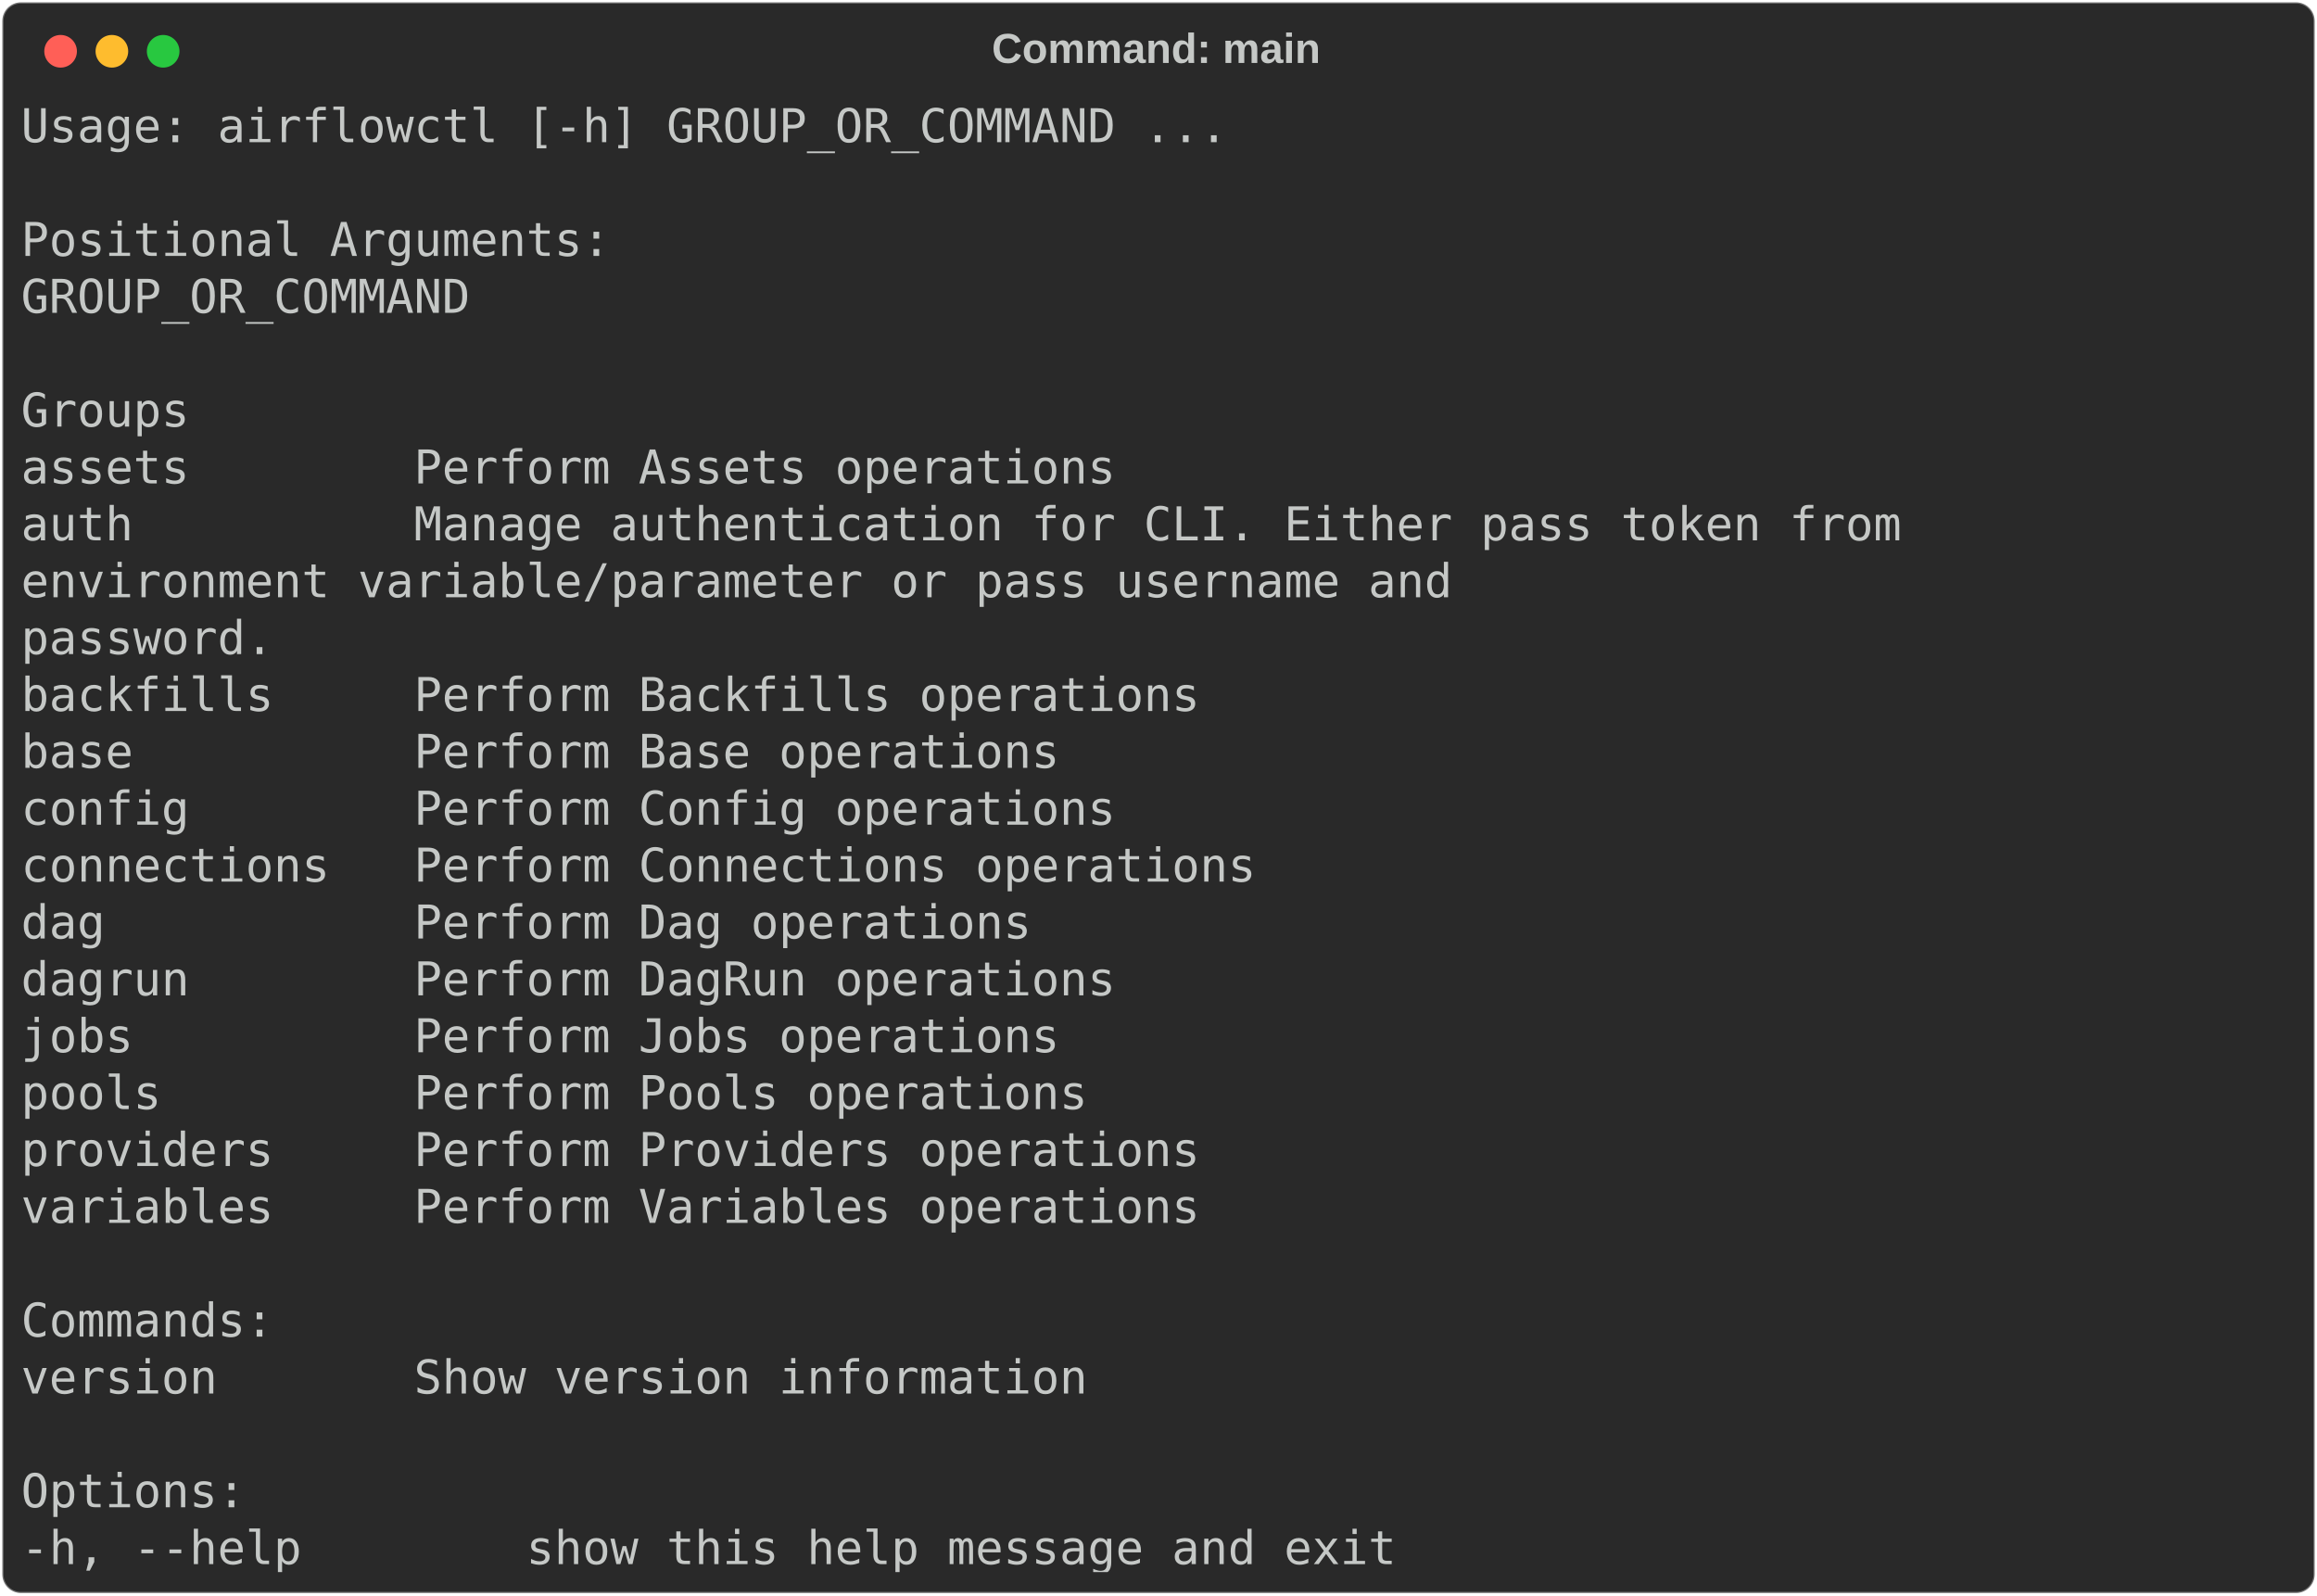
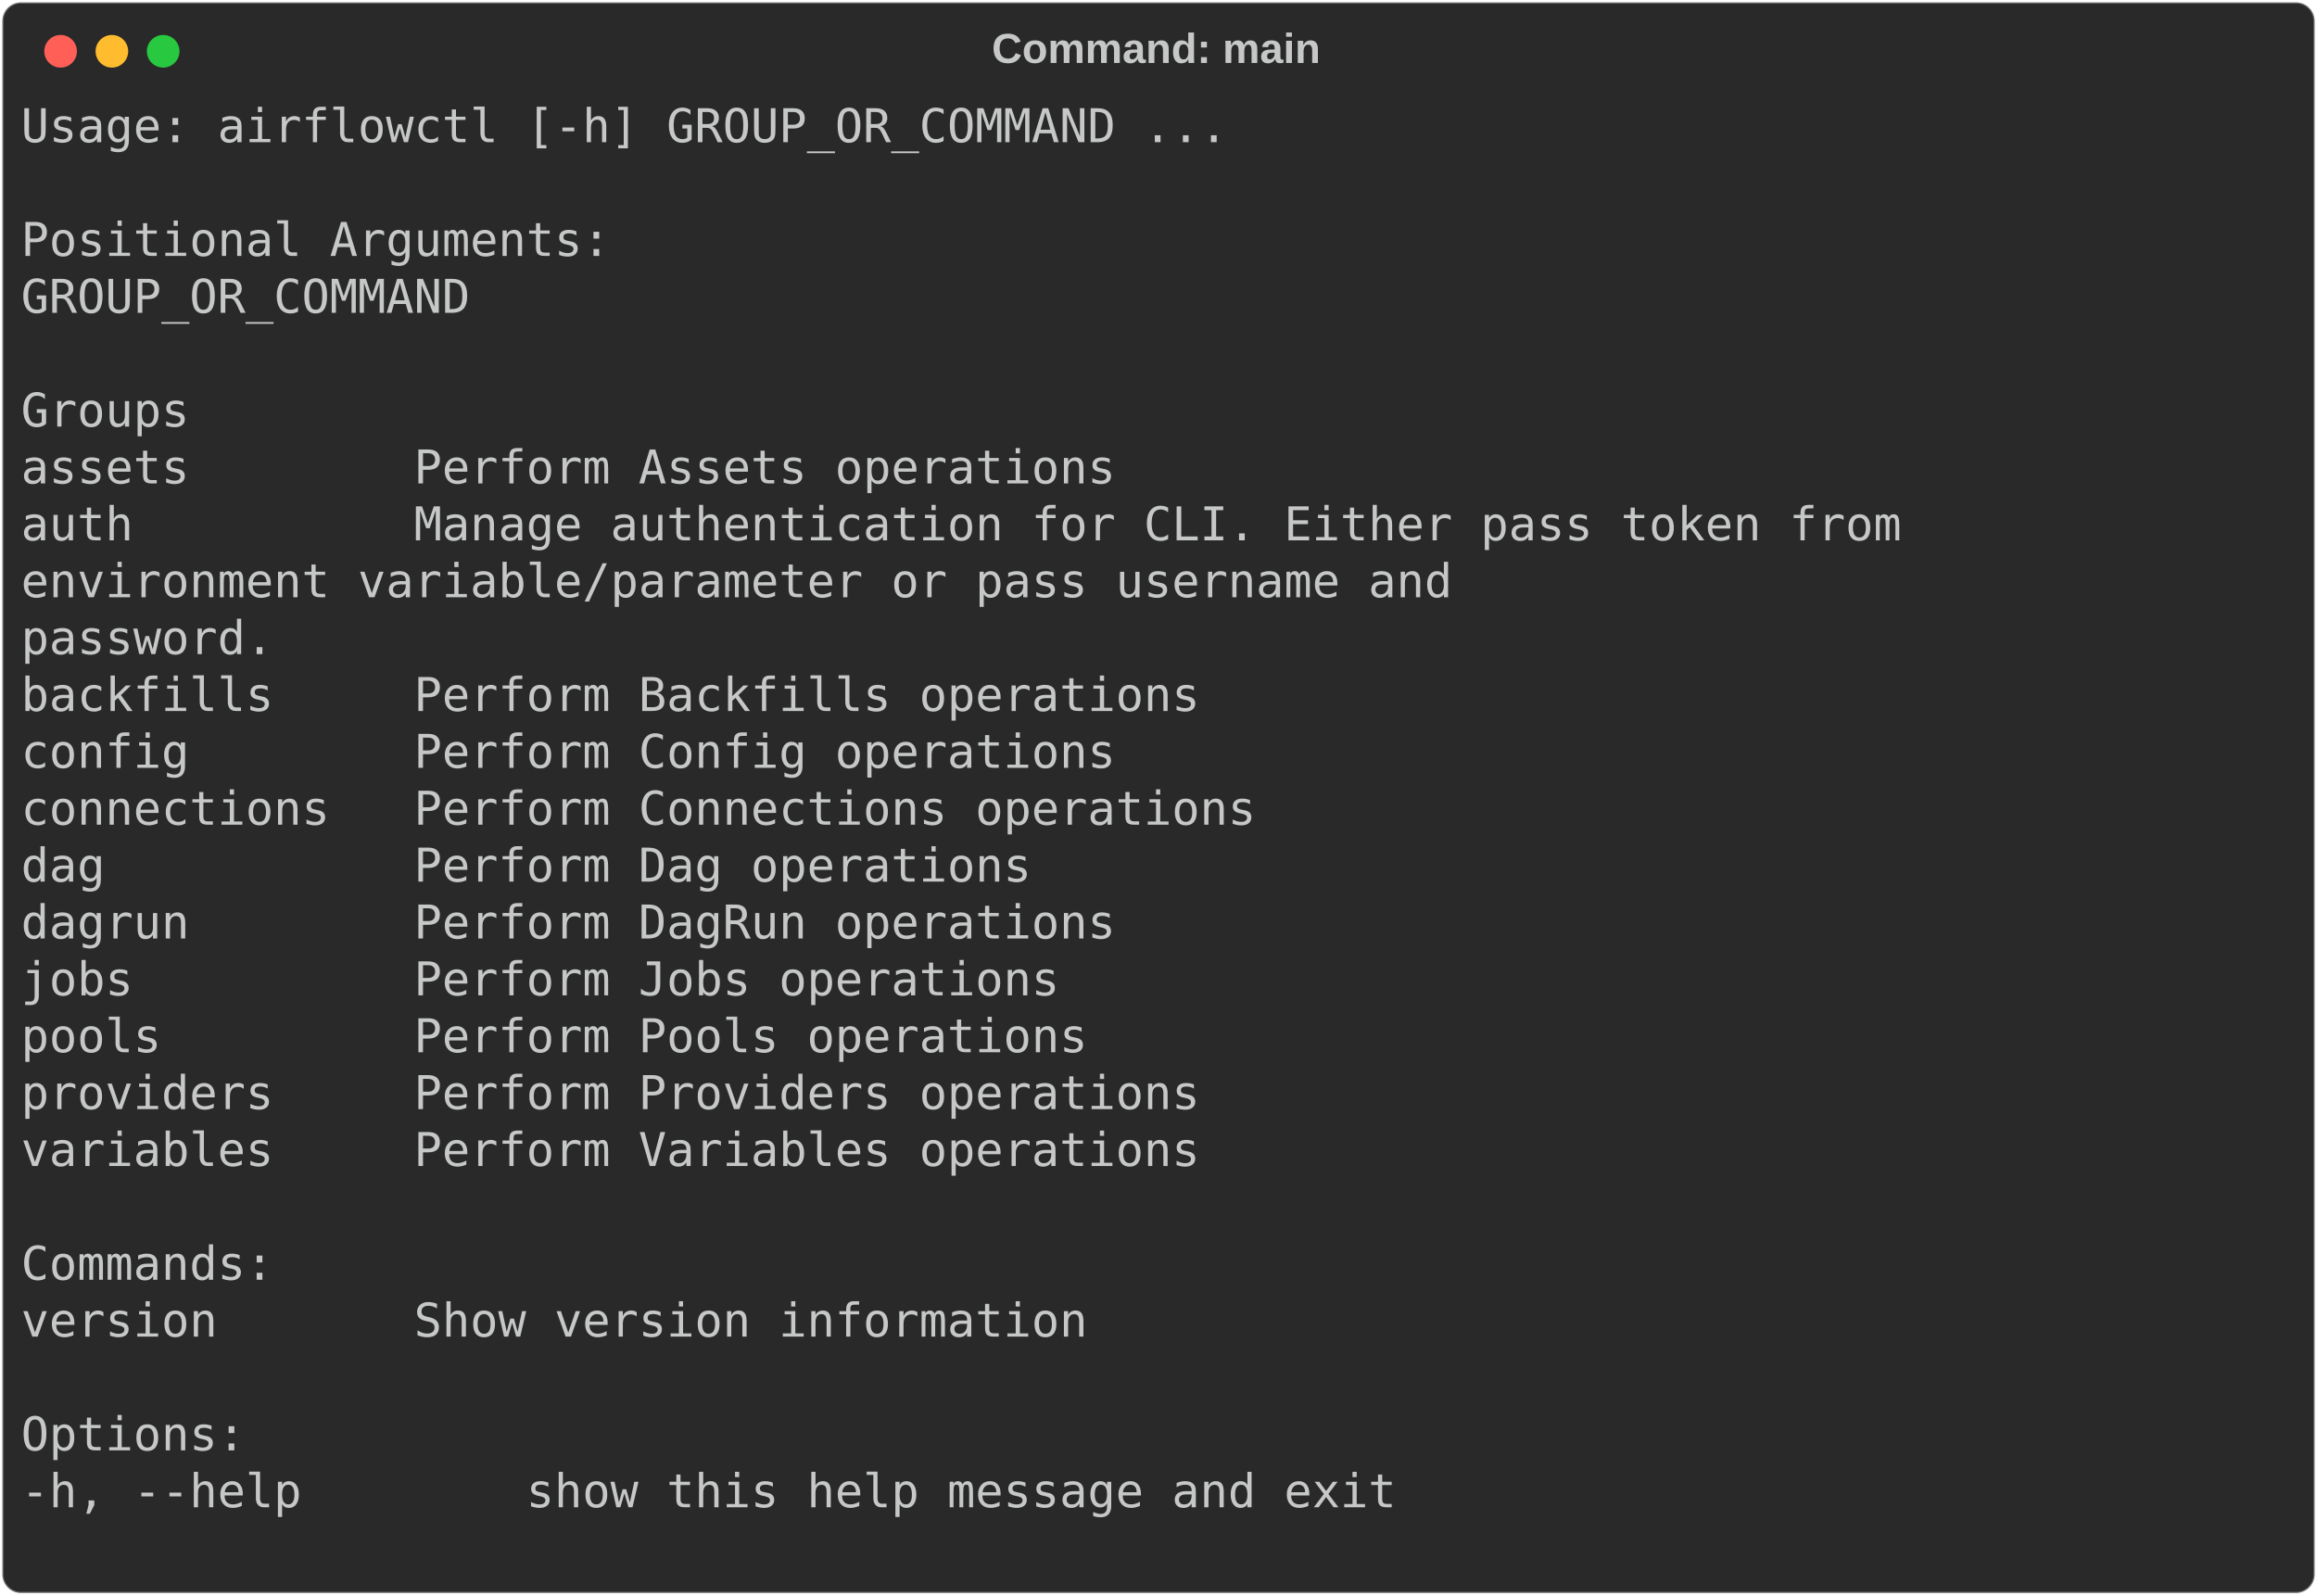
<svg xmlns="http://www.w3.org/2000/svg" class="rich-terminal" viewBox="0 0 994 684.4">
  <style>

    @font-face {
        font-family: "Fira Code";
        src: local("FiraCode-Regular"),
                url("https://cdnjs.cloudflare.com/ajax/libs/firacode/6.2.0/woff2/FiraCode-Regular.woff2") format("woff2"),
                url("https://cdnjs.cloudflare.com/ajax/libs/firacode/6.2.0/woff/FiraCode-Regular.woff") format("woff");
        font-style: normal;
        font-weight: 400;
    }
    @font-face {
        font-family: "Fira Code";
        src: local("FiraCode-Bold"),
                url("https://cdnjs.cloudflare.com/ajax/libs/firacode/6.2.0/woff2/FiraCode-Bold.woff2") format("woff2"),
                url("https://cdnjs.cloudflare.com/ajax/libs/firacode/6.2.0/woff/FiraCode-Bold.woff") format("woff");
        font-style: bold;
        font-weight: 700;
    }

    .terminal-2610352951-matrix {
        font-family: Fira Code, monospace;
        font-size: 20px;
        line-height: 24.4px;
        font-variant-east-asian: full-width;
    }

    .terminal-2610352951-title {
        font-size: 18px;
        font-weight: bold;
        font-family: arial;
    }

    .terminal-2610352951-r1 { fill: #c5c8c6 }
    </style>
  <defs>
    <clipPath id="terminal-2610352951-clip-terminal">
      <rect x="0" y="0" width="975.0" height="633.4" />
    </clipPath>
    <clipPath id="terminal-2610352951-line-0">
      <rect x="0" y="1.5" width="976" height="24.65" />
    </clipPath>
    <clipPath id="terminal-2610352951-line-1">
      <rect x="0" y="25.9" width="976" height="24.65" />
    </clipPath>
    <clipPath id="terminal-2610352951-line-2">
      <rect x="0" y="50.3" width="976" height="24.65" />
    </clipPath>
    <clipPath id="terminal-2610352951-line-3">
      <rect x="0" y="74.7" width="976" height="24.65" />
    </clipPath>
    <clipPath id="terminal-2610352951-line-4">
      <rect x="0" y="99.1" width="976" height="24.65" />
    </clipPath>
    <clipPath id="terminal-2610352951-line-5">
      <rect x="0" y="123.5" width="976" height="24.65" />
    </clipPath>
    <clipPath id="terminal-2610352951-line-6">
      <rect x="0" y="147.9" width="976" height="24.65" />
    </clipPath>
    <clipPath id="terminal-2610352951-line-7">
      <rect x="0" y="172.3" width="976" height="24.65" />
    </clipPath>
    <clipPath id="terminal-2610352951-line-8">
      <rect x="0" y="196.7" width="976" height="24.65" />
    </clipPath>
    <clipPath id="terminal-2610352951-line-9">
      <rect x="0" y="221.1" width="976" height="24.65" />
    </clipPath>
    <clipPath id="terminal-2610352951-line-10">
      <rect x="0" y="245.5" width="976" height="24.65" />
    </clipPath>
    <clipPath id="terminal-2610352951-line-11">
      <rect x="0" y="269.9" width="976" height="24.65" />
    </clipPath>
    <clipPath id="terminal-2610352951-line-12">
      <rect x="0" y="294.3" width="976" height="24.65" />
    </clipPath>
    <clipPath id="terminal-2610352951-line-13">
      <rect x="0" y="318.7" width="976" height="24.65" />
    </clipPath>
    <clipPath id="terminal-2610352951-line-14">
      <rect x="0" y="343.1" width="976" height="24.65" />
    </clipPath>
    <clipPath id="terminal-2610352951-line-15">
      <rect x="0" y="367.5" width="976" height="24.65" />
    </clipPath>
    <clipPath id="terminal-2610352951-line-16">
      <rect x="0" y="391.9" width="976" height="24.65" />
    </clipPath>
    <clipPath id="terminal-2610352951-line-17">
      <rect x="0" y="416.3" width="976" height="24.65" />
    </clipPath>
    <clipPath id="terminal-2610352951-line-18">
      <rect x="0" y="440.7" width="976" height="24.65" />
    </clipPath>
    <clipPath id="terminal-2610352951-line-19">
      <rect x="0" y="465.1" width="976" height="24.65" />
    </clipPath>
    <clipPath id="terminal-2610352951-line-20">
      <rect x="0" y="489.5" width="976" height="24.65" />
    </clipPath>
    <clipPath id="terminal-2610352951-line-21">
      <rect x="0" y="513.9" width="976" height="24.65" />
    </clipPath>
    <clipPath id="terminal-2610352951-line-22">
      <rect x="0" y="538.3" width="976" height="24.65" />
    </clipPath>
    <clipPath id="terminal-2610352951-line-23">
      <rect x="0" y="562.7" width="976" height="24.65" />
    </clipPath>
-     <clipPath id="terminal-2610352951-line-24">
-       <rect x="0" y="587.1" width="976" height="24.65" />
-     </clipPath>
  </defs>
  <rect fill="#292929" stroke="rgba(255,255,255,0.35)" stroke-width="1" x="1" y="1" width="992" height="682.4" rx="8" />
  <text class="terminal-2610352951-title" fill="#c5c8c6" text-anchor="middle" x="496" y="27">Command: main</text>
  <g transform="translate(26,22)">
    <circle cx="0" cy="0" r="7" fill="#ff5f57" />
    <circle cx="22" cy="0" r="7" fill="#febc2e" />
    <circle cx="44" cy="0" r="7" fill="#28c840" />
  </g>
  <g transform="translate(9, 41)" clip-path="url(#terminal-2610352951-clip-terminal)">
    <g class="terminal-2610352951-matrix">
      <text class="terminal-2610352951-r1" x="0" y="20" textLength="524.6" clip-path="url(#terminal-2610352951-line-0)">Usage: airflowctl [-h] GROUP_OR_COMMAND ...</text>
      <text class="terminal-2610352951-r1" x="976" y="20" textLength="12.2" clip-path="url(#terminal-2610352951-line-0)">
</text>
      <text class="terminal-2610352951-r1" x="976" y="44.4" textLength="12.2" clip-path="url(#terminal-2610352951-line-1)">
</text>
      <text class="terminal-2610352951-r1" x="0" y="68.8" textLength="256.2" clip-path="url(#terminal-2610352951-line-2)">Positional Arguments:</text>
      <text class="terminal-2610352951-r1" x="976" y="68.8" textLength="12.2" clip-path="url(#terminal-2610352951-line-2)">
</text>
      <text class="terminal-2610352951-r1" x="0" y="93.2" textLength="219.6" clip-path="url(#terminal-2610352951-line-3)">  GROUP_OR_COMMAND</text>
      <text class="terminal-2610352951-r1" x="976" y="93.2" textLength="12.2" clip-path="url(#terminal-2610352951-line-3)">
</text>
      <text class="terminal-2610352951-r1" x="976" y="117.6" textLength="12.2" clip-path="url(#terminal-2610352951-line-4)">
</text>
      <text class="terminal-2610352951-r1" x="0" y="142" textLength="122" clip-path="url(#terminal-2610352951-line-5)">    Groups</text>
      <text class="terminal-2610352951-r1" x="976" y="142" textLength="12.2" clip-path="url(#terminal-2610352951-line-5)">
</text>
      <text class="terminal-2610352951-r1" x="0" y="166.4" textLength="549" clip-path="url(#terminal-2610352951-line-6)">      assets        Perform Assets operations</text>
      <text class="terminal-2610352951-r1" x="976" y="166.4" textLength="12.2" clip-path="url(#terminal-2610352951-line-6)">
</text>
      <text class="terminal-2610352951-r1" x="0" y="190.8" textLength="890.6" clip-path="url(#terminal-2610352951-line-7)">      auth          Manage authentication for CLI. Either pass token from</text>
      <text class="terminal-2610352951-r1" x="976" y="190.8" textLength="12.2" clip-path="url(#terminal-2610352951-line-7)">
</text>
      <text class="terminal-2610352951-r1" x="0" y="215.2" textLength="866.2" clip-path="url(#terminal-2610352951-line-8)">                    environment variable/parameter or pass username and</text>
      <text class="terminal-2610352951-r1" x="976" y="215.2" textLength="12.2" clip-path="url(#terminal-2610352951-line-8)">
</text>
      <text class="terminal-2610352951-r1" x="0" y="239.6" textLength="353.8" clip-path="url(#terminal-2610352951-line-9)">                    password.</text>
      <text class="terminal-2610352951-r1" x="976" y="239.6" textLength="12.2" clip-path="url(#terminal-2610352951-line-9)">
</text>
      <text class="terminal-2610352951-r1" x="0" y="264" textLength="585.6" clip-path="url(#terminal-2610352951-line-10)">      backfills     Perform Backfills operations</text>
      <text class="terminal-2610352951-r1" x="976" y="264" textLength="12.2" clip-path="url(#terminal-2610352951-line-10)">
</text>
-       <text class="terminal-2610352951-r1" x="0" y="288.4" textLength="524.6" clip-path="url(#terminal-2610352951-line-11)">      base          Perform Base operations</text>
+       <text class="terminal-2610352951-r1" x="0" y="288.4" textLength="549" clip-path="url(#terminal-2610352951-line-11)">      config        Perform Config operations</text>
      <text class="terminal-2610352951-r1" x="976" y="288.4" textLength="12.2" clip-path="url(#terminal-2610352951-line-11)">
</text>
-       <text class="terminal-2610352951-r1" x="0" y="312.8" textLength="549" clip-path="url(#terminal-2610352951-line-12)">      config        Perform Config operations</text>
+       <text class="terminal-2610352951-r1" x="0" y="312.8" textLength="610" clip-path="url(#terminal-2610352951-line-12)">      connections   Perform Connections operations</text>
      <text class="terminal-2610352951-r1" x="976" y="312.8" textLength="12.2" clip-path="url(#terminal-2610352951-line-12)">
</text>
-       <text class="terminal-2610352951-r1" x="0" y="337.2" textLength="610" clip-path="url(#terminal-2610352951-line-13)">      connections   Perform Connections operations</text>
+       <text class="terminal-2610352951-r1" x="0" y="337.2" textLength="512.4" clip-path="url(#terminal-2610352951-line-13)">      dag           Perform Dag operations</text>
      <text class="terminal-2610352951-r1" x="976" y="337.2" textLength="12.2" clip-path="url(#terminal-2610352951-line-13)">
</text>
-       <text class="terminal-2610352951-r1" x="0" y="361.6" textLength="512.4" clip-path="url(#terminal-2610352951-line-14)">      dag           Perform Dag operations</text>
+       <text class="terminal-2610352951-r1" x="0" y="361.6" textLength="549" clip-path="url(#terminal-2610352951-line-14)">      dagrun        Perform DagRun operations</text>
      <text class="terminal-2610352951-r1" x="976" y="361.6" textLength="12.2" clip-path="url(#terminal-2610352951-line-14)">
</text>
-       <text class="terminal-2610352951-r1" x="0" y="386" textLength="549" clip-path="url(#terminal-2610352951-line-15)">      dagrun        Perform DagRun operations</text>
+       <text class="terminal-2610352951-r1" x="0" y="386" textLength="524.6" clip-path="url(#terminal-2610352951-line-15)">      jobs          Perform Jobs operations</text>
      <text class="terminal-2610352951-r1" x="976" y="386" textLength="12.2" clip-path="url(#terminal-2610352951-line-15)">
</text>
-       <text class="terminal-2610352951-r1" x="0" y="410.4" textLength="524.6" clip-path="url(#terminal-2610352951-line-16)">      jobs          Perform Jobs operations</text>
+       <text class="terminal-2610352951-r1" x="0" y="410.4" textLength="536.8" clip-path="url(#terminal-2610352951-line-16)">      pools         Perform Pools operations</text>
      <text class="terminal-2610352951-r1" x="976" y="410.4" textLength="12.2" clip-path="url(#terminal-2610352951-line-16)">
</text>
-       <text class="terminal-2610352951-r1" x="0" y="434.8" textLength="536.8" clip-path="url(#terminal-2610352951-line-17)">      pools         Perform Pools operations</text>
+       <text class="terminal-2610352951-r1" x="0" y="434.8" textLength="585.6" clip-path="url(#terminal-2610352951-line-17)">      providers     Perform Providers operations</text>
      <text class="terminal-2610352951-r1" x="976" y="434.8" textLength="12.2" clip-path="url(#terminal-2610352951-line-17)">
</text>
-       <text class="terminal-2610352951-r1" x="0" y="459.2" textLength="585.6" clip-path="url(#terminal-2610352951-line-18)">      providers     Perform Providers operations</text>
+       <text class="terminal-2610352951-r1" x="0" y="459.2" textLength="585.6" clip-path="url(#terminal-2610352951-line-18)">      variables     Perform Variables operations</text>
      <text class="terminal-2610352951-r1" x="976" y="459.2" textLength="12.2" clip-path="url(#terminal-2610352951-line-18)">
</text>
-       <text class="terminal-2610352951-r1" x="0" y="483.6" textLength="585.6" clip-path="url(#terminal-2610352951-line-19)">      variables     Perform Variables operations</text>
      <text class="terminal-2610352951-r1" x="976" y="483.6" textLength="12.2" clip-path="url(#terminal-2610352951-line-19)">
</text>
+       <text class="terminal-2610352951-r1" x="0" y="508" textLength="158.6" clip-path="url(#terminal-2610352951-line-20)">    Commands:</text>
      <text class="terminal-2610352951-r1" x="976" y="508" textLength="12.2" clip-path="url(#terminal-2610352951-line-20)">
</text>
-       <text class="terminal-2610352951-r1" x="0" y="532.4" textLength="158.6" clip-path="url(#terminal-2610352951-line-21)">    Commands:</text>
+       <text class="terminal-2610352951-r1" x="0" y="532.4" textLength="536.8" clip-path="url(#terminal-2610352951-line-21)">      version       Show version information</text>
      <text class="terminal-2610352951-r1" x="976" y="532.4" textLength="12.2" clip-path="url(#terminal-2610352951-line-21)">
</text>
-       <text class="terminal-2610352951-r1" x="0" y="556.8" textLength="536.8" clip-path="url(#terminal-2610352951-line-22)">      version       Show version information</text>
      <text class="terminal-2610352951-r1" x="976" y="556.8" textLength="12.2" clip-path="url(#terminal-2610352951-line-22)">
</text>
+       <text class="terminal-2610352951-r1" x="0" y="581.2" textLength="97.6" clip-path="url(#terminal-2610352951-line-23)">Options:</text>
      <text class="terminal-2610352951-r1" x="976" y="581.2" textLength="12.2" clip-path="url(#terminal-2610352951-line-23)">
</text>
-       <text class="terminal-2610352951-r1" x="0" y="605.6" textLength="97.6" clip-path="url(#terminal-2610352951-line-24)">Options:</text>
+       <text class="terminal-2610352951-r1" x="0" y="605.6" textLength="622.2" clip-path="url(#terminal-2610352951-line-24)">  -h, --help        show this help message and exit</text>
      <text class="terminal-2610352951-r1" x="976" y="605.6" textLength="12.2" clip-path="url(#terminal-2610352951-line-24)">
- </text>
-       <text class="terminal-2610352951-r1" x="0" y="630" textLength="622.2" clip-path="url(#terminal-2610352951-line-25)">  -h, --help        show this help message and exit</text>
-       <text class="terminal-2610352951-r1" x="976" y="630" textLength="12.2" clip-path="url(#terminal-2610352951-line-25)">
</text>
    </g>
  </g>
</svg>
